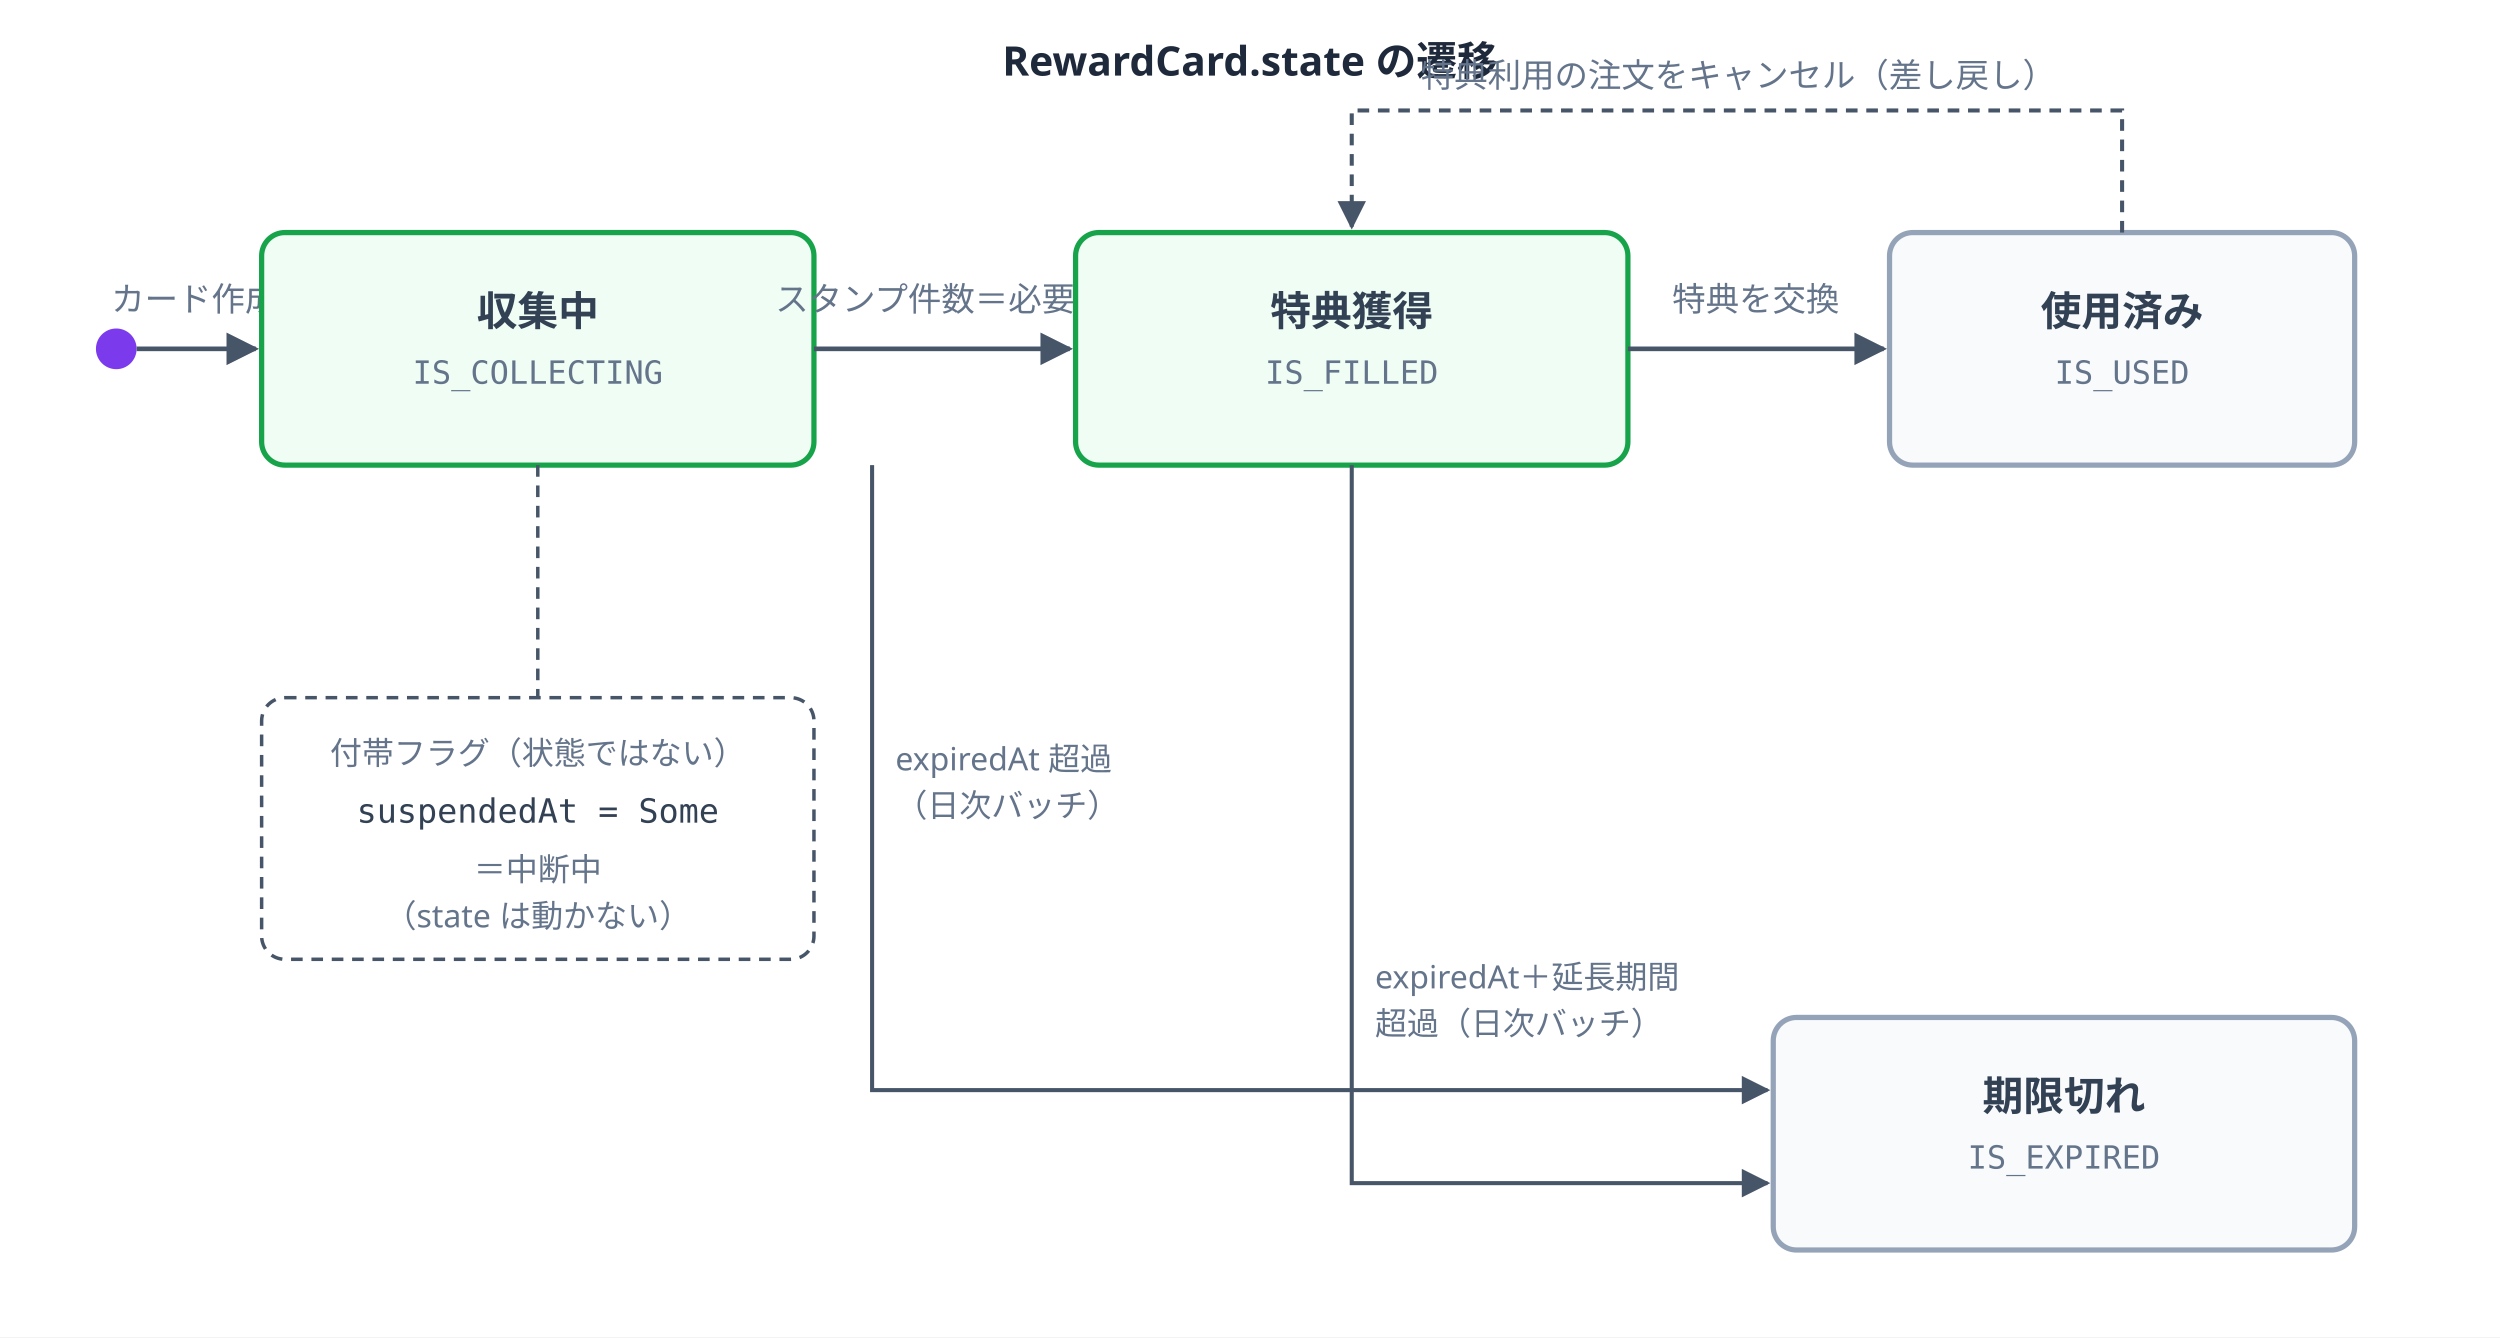
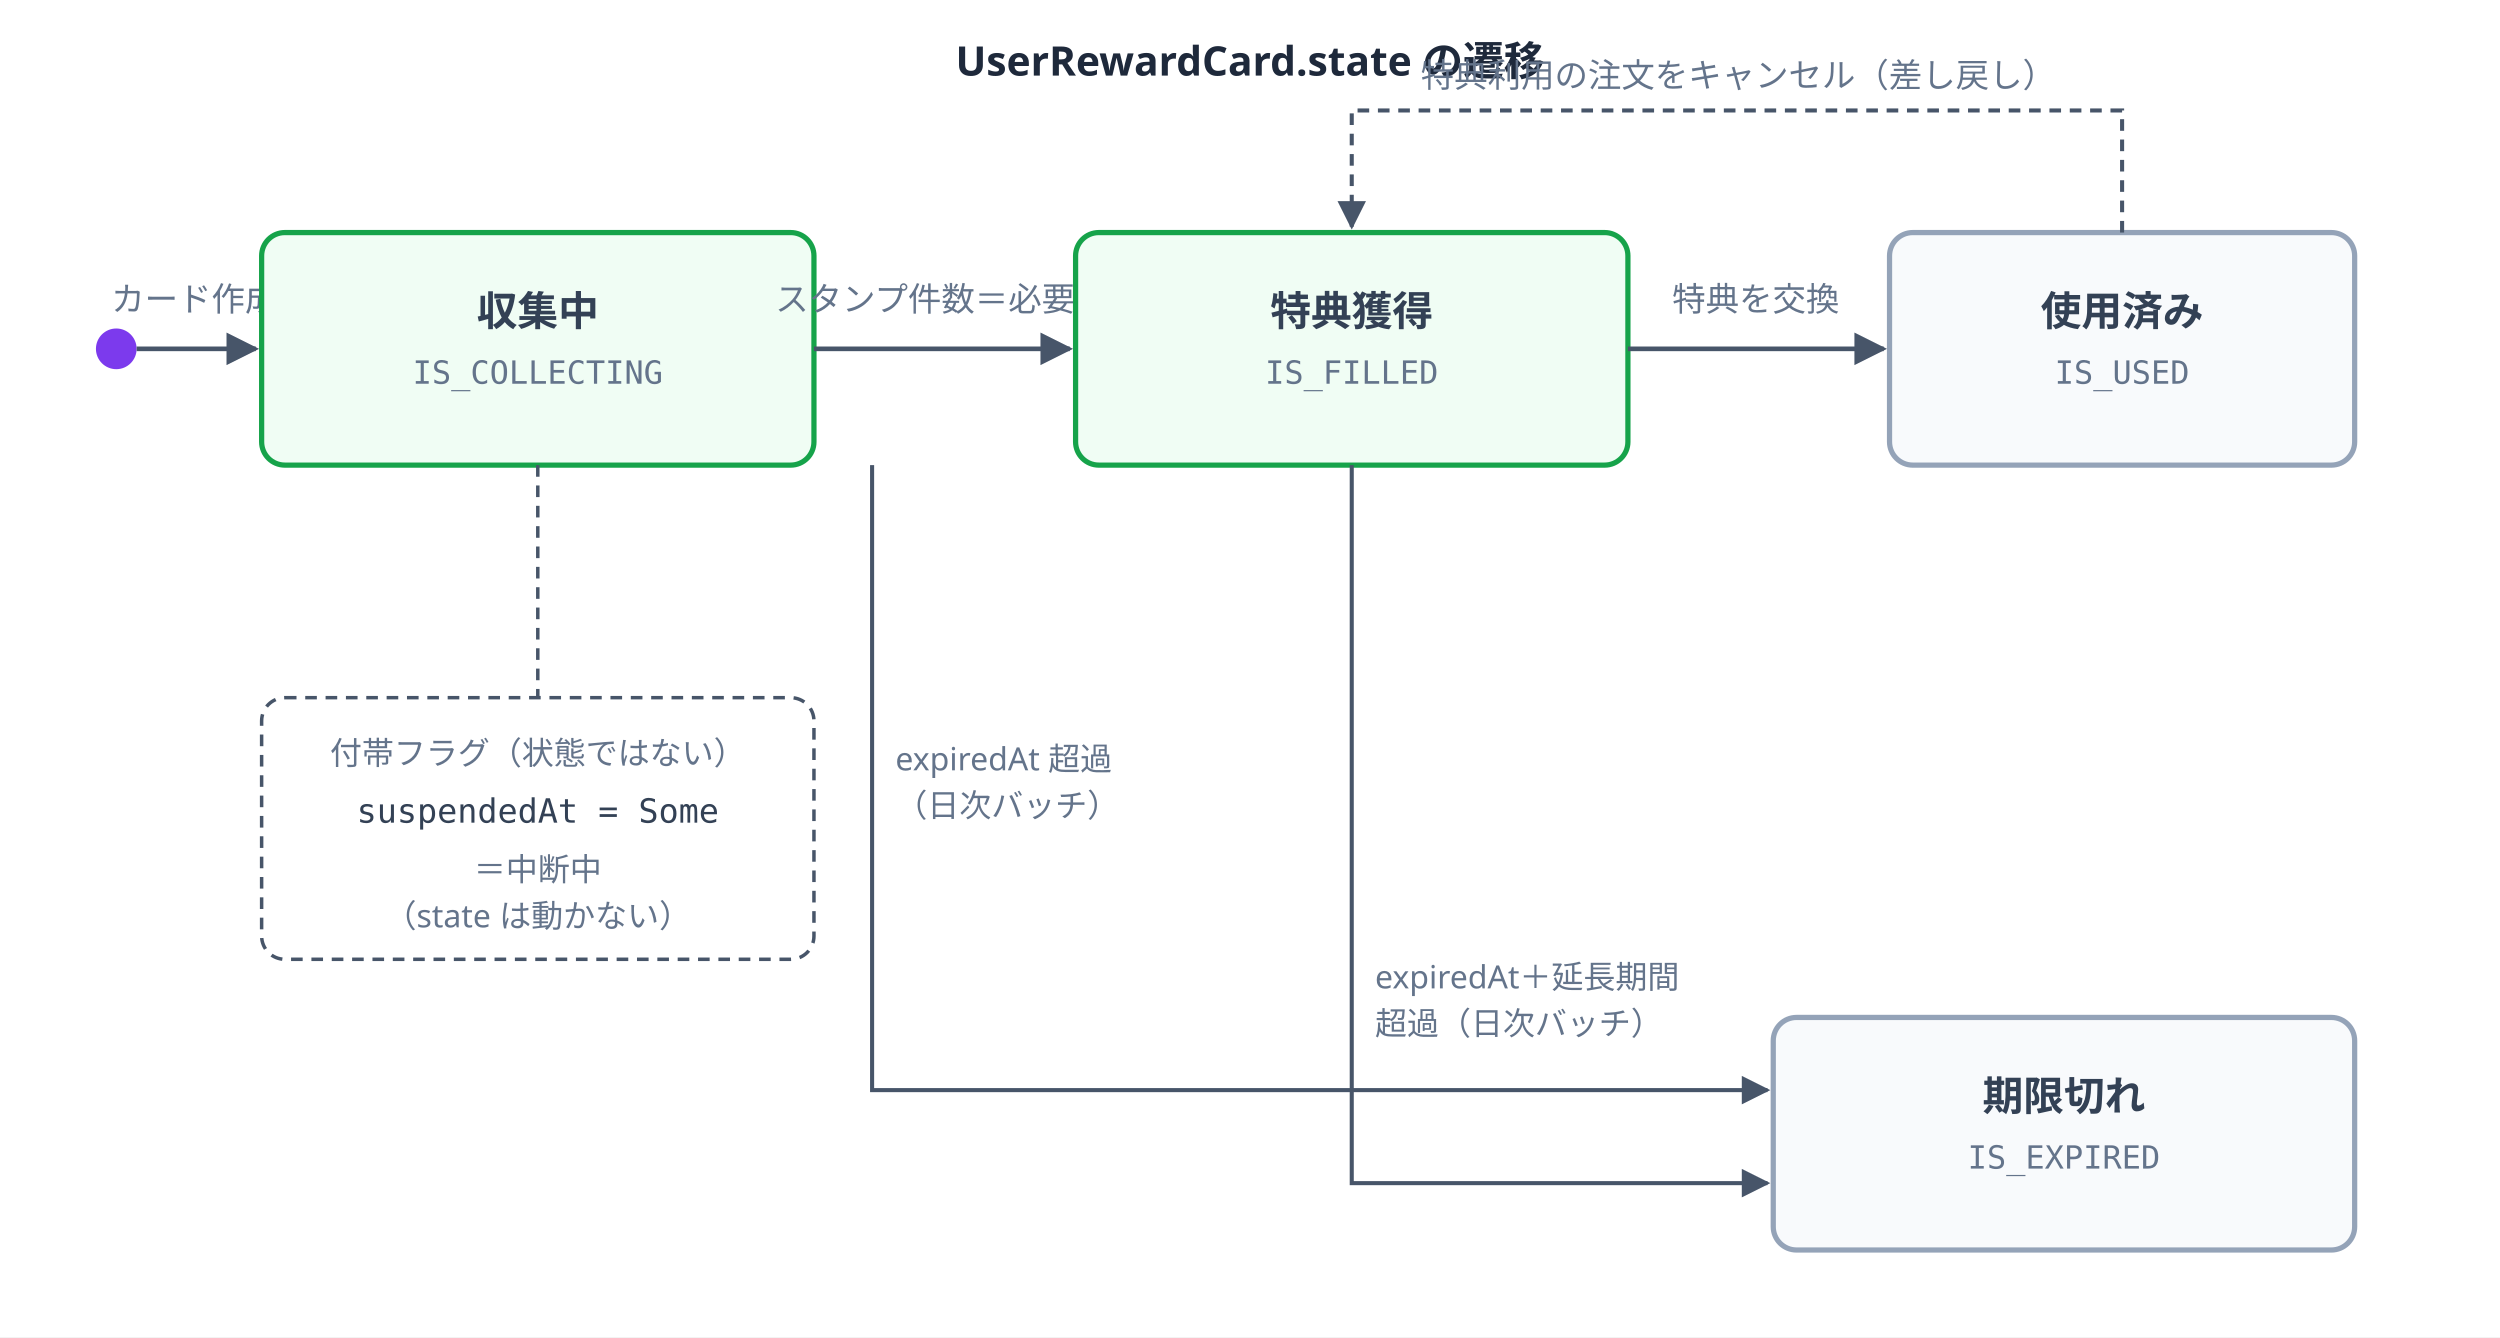
<svg xmlns="http://www.w3.org/2000/svg" viewBox="0 0 860 460" width="860" font-family="sans-serif" font-size="14">
  <rect x="0" y="0" width="860" height="460" fill="#ffffff" />
-   <text x="430" y="26" text-anchor="middle" font-weight="bold" fill="#1e293b">RewardCard.state の遷移</text>
+   <text x="430" y="26" text-anchor="middle" font-weight="bold" fill="#1e293b">UserRewardCard.state の遷移</text>
  <defs>
    <marker id="arrow1" viewBox="0 0 10 10" refX="9" refY="5" markerWidth="7" markerHeight="7" orient="auto-start-reverse">
      <path d="M0,0 L10,5 L0,10 z" fill="#475569" />
    </marker>
  </defs>
  <circle cx="40" cy="120" r="7" fill="#7c3aed" />
  <line x1="47" y1="120" x2="88" y2="120" stroke="#475569" stroke-width="1.6" marker-end="url(#arrow1)" />
  <text x="67" y="107" text-anchor="middle" font-size="11.5" fill="#64748b">カード作成</text>
  <rect x="90" y="80" width="190" height="80" rx="8" fill="#f0fdf4" stroke="#16a34a" stroke-width="1.8" />
  <text x="185" y="112" text-anchor="middle" font-size="14" font-weight="600" fill="#334155">収集中</text>
  <text x="185" y="132" text-anchor="middle" font-size="11" font-family="monospace" fill="#64748b">IS_COLLECTING</text>
  <line x1="280" y1="120" x2="368" y2="120" stroke="#475569" stroke-width="1.6" marker-end="url(#arrow1)" />
  <text x="324" y="107" text-anchor="middle" font-size="11.5" fill="#64748b">スタンプ件数＝必要数</text>
  <rect x="370" y="80" width="190" height="80" rx="8" fill="#f0fdf4" stroke="#16a34a" stroke-width="1.8" />
  <text x="465" y="112" text-anchor="middle" font-size="14" font-weight="600" fill="#334155">特典獲得</text>
  <text x="465" y="132" text-anchor="middle" font-size="11" font-family="monospace" fill="#64748b">IS_FILLED</text>
  <line x1="560" y1="120" x2="648" y2="120" stroke="#475569" stroke-width="1.6" marker-end="url(#arrow1)" />
  <text x="604" y="107" text-anchor="middle" font-size="11.5" fill="#64748b">特典を交換</text>
  <rect x="650" y="80" width="160" height="80" rx="8" fill="#f8fafc" stroke="#94a3b8" stroke-width="1.8" />
  <text x="730" y="112" text-anchor="middle" font-size="14" font-weight="600" fill="#334155">使用済み</text>
  <text x="730" y="132" text-anchor="middle" font-size="11" font-family="monospace" fill="#64748b">IS_USED</text>
  <path d="M730,80 V38 H465 V78" fill="none" stroke="#475569" stroke-width="1.4" stroke-dasharray="4 3" marker-end="url(#arrow1)" />
  <text x="598" y="30" text-anchor="middle" font-size="11.5" fill="#64748b">特典利用の注文をキャンセル（差し戻し）</text>
  <line x1="185" y1="160" x2="185" y2="240" stroke="#475569" stroke-width="1.2" stroke-dasharray="4 3" />
  <rect x="90" y="240" width="190" height="90" rx="8" fill="#ffffff" stroke="#475569" stroke-width="1.2" stroke-dasharray="4 3" />
  <text x="185" y="263" text-anchor="middle" font-size="11" fill="#64748b">付帯フラグ（状態ではない）</text>
  <text x="185" y="283" text-anchor="middle" font-size="11.5" font-family="monospace" fill="#334155">suspendedAt = Some</text>
  <text x="185" y="303" text-anchor="middle" font-size="11" fill="#64748b">＝中断中</text>
  <text x="185" y="319" text-anchor="middle" font-size="11" fill="#64748b">（state は動かない）</text>
  <rect x="610" y="350" width="200" height="80" rx="8" fill="#f8fafc" stroke="#94a3b8" stroke-width="1.8" />
  <text x="710" y="382" text-anchor="middle" font-size="14" font-weight="600" fill="#334155">期限切れ</text>
  <text x="710" y="402" text-anchor="middle" font-size="11" font-family="monospace" fill="#64748b">IS_EXPIRED</text>
  <path d="M300,160 V375 H608" fill="none" stroke="#475569" stroke-width="1.4" marker-end="url(#arrow1)" />
  <text x="308" y="265" font-size="11" fill="#64748b">expiredAt 超過</text>
  <text x="308" y="281" font-size="11" fill="#64748b">（日次バッチ）</text>
  <path d="M465,160 V407 H608" fill="none" stroke="#475569" stroke-width="1.4" marker-end="url(#arrow1)" />
  <text x="473" y="340" font-size="11" fill="#64748b">expiredAt＋延長期間</text>
  <text x="473" y="356" font-size="11" fill="#64748b">超過（日次バッチ）</text>
</svg>
